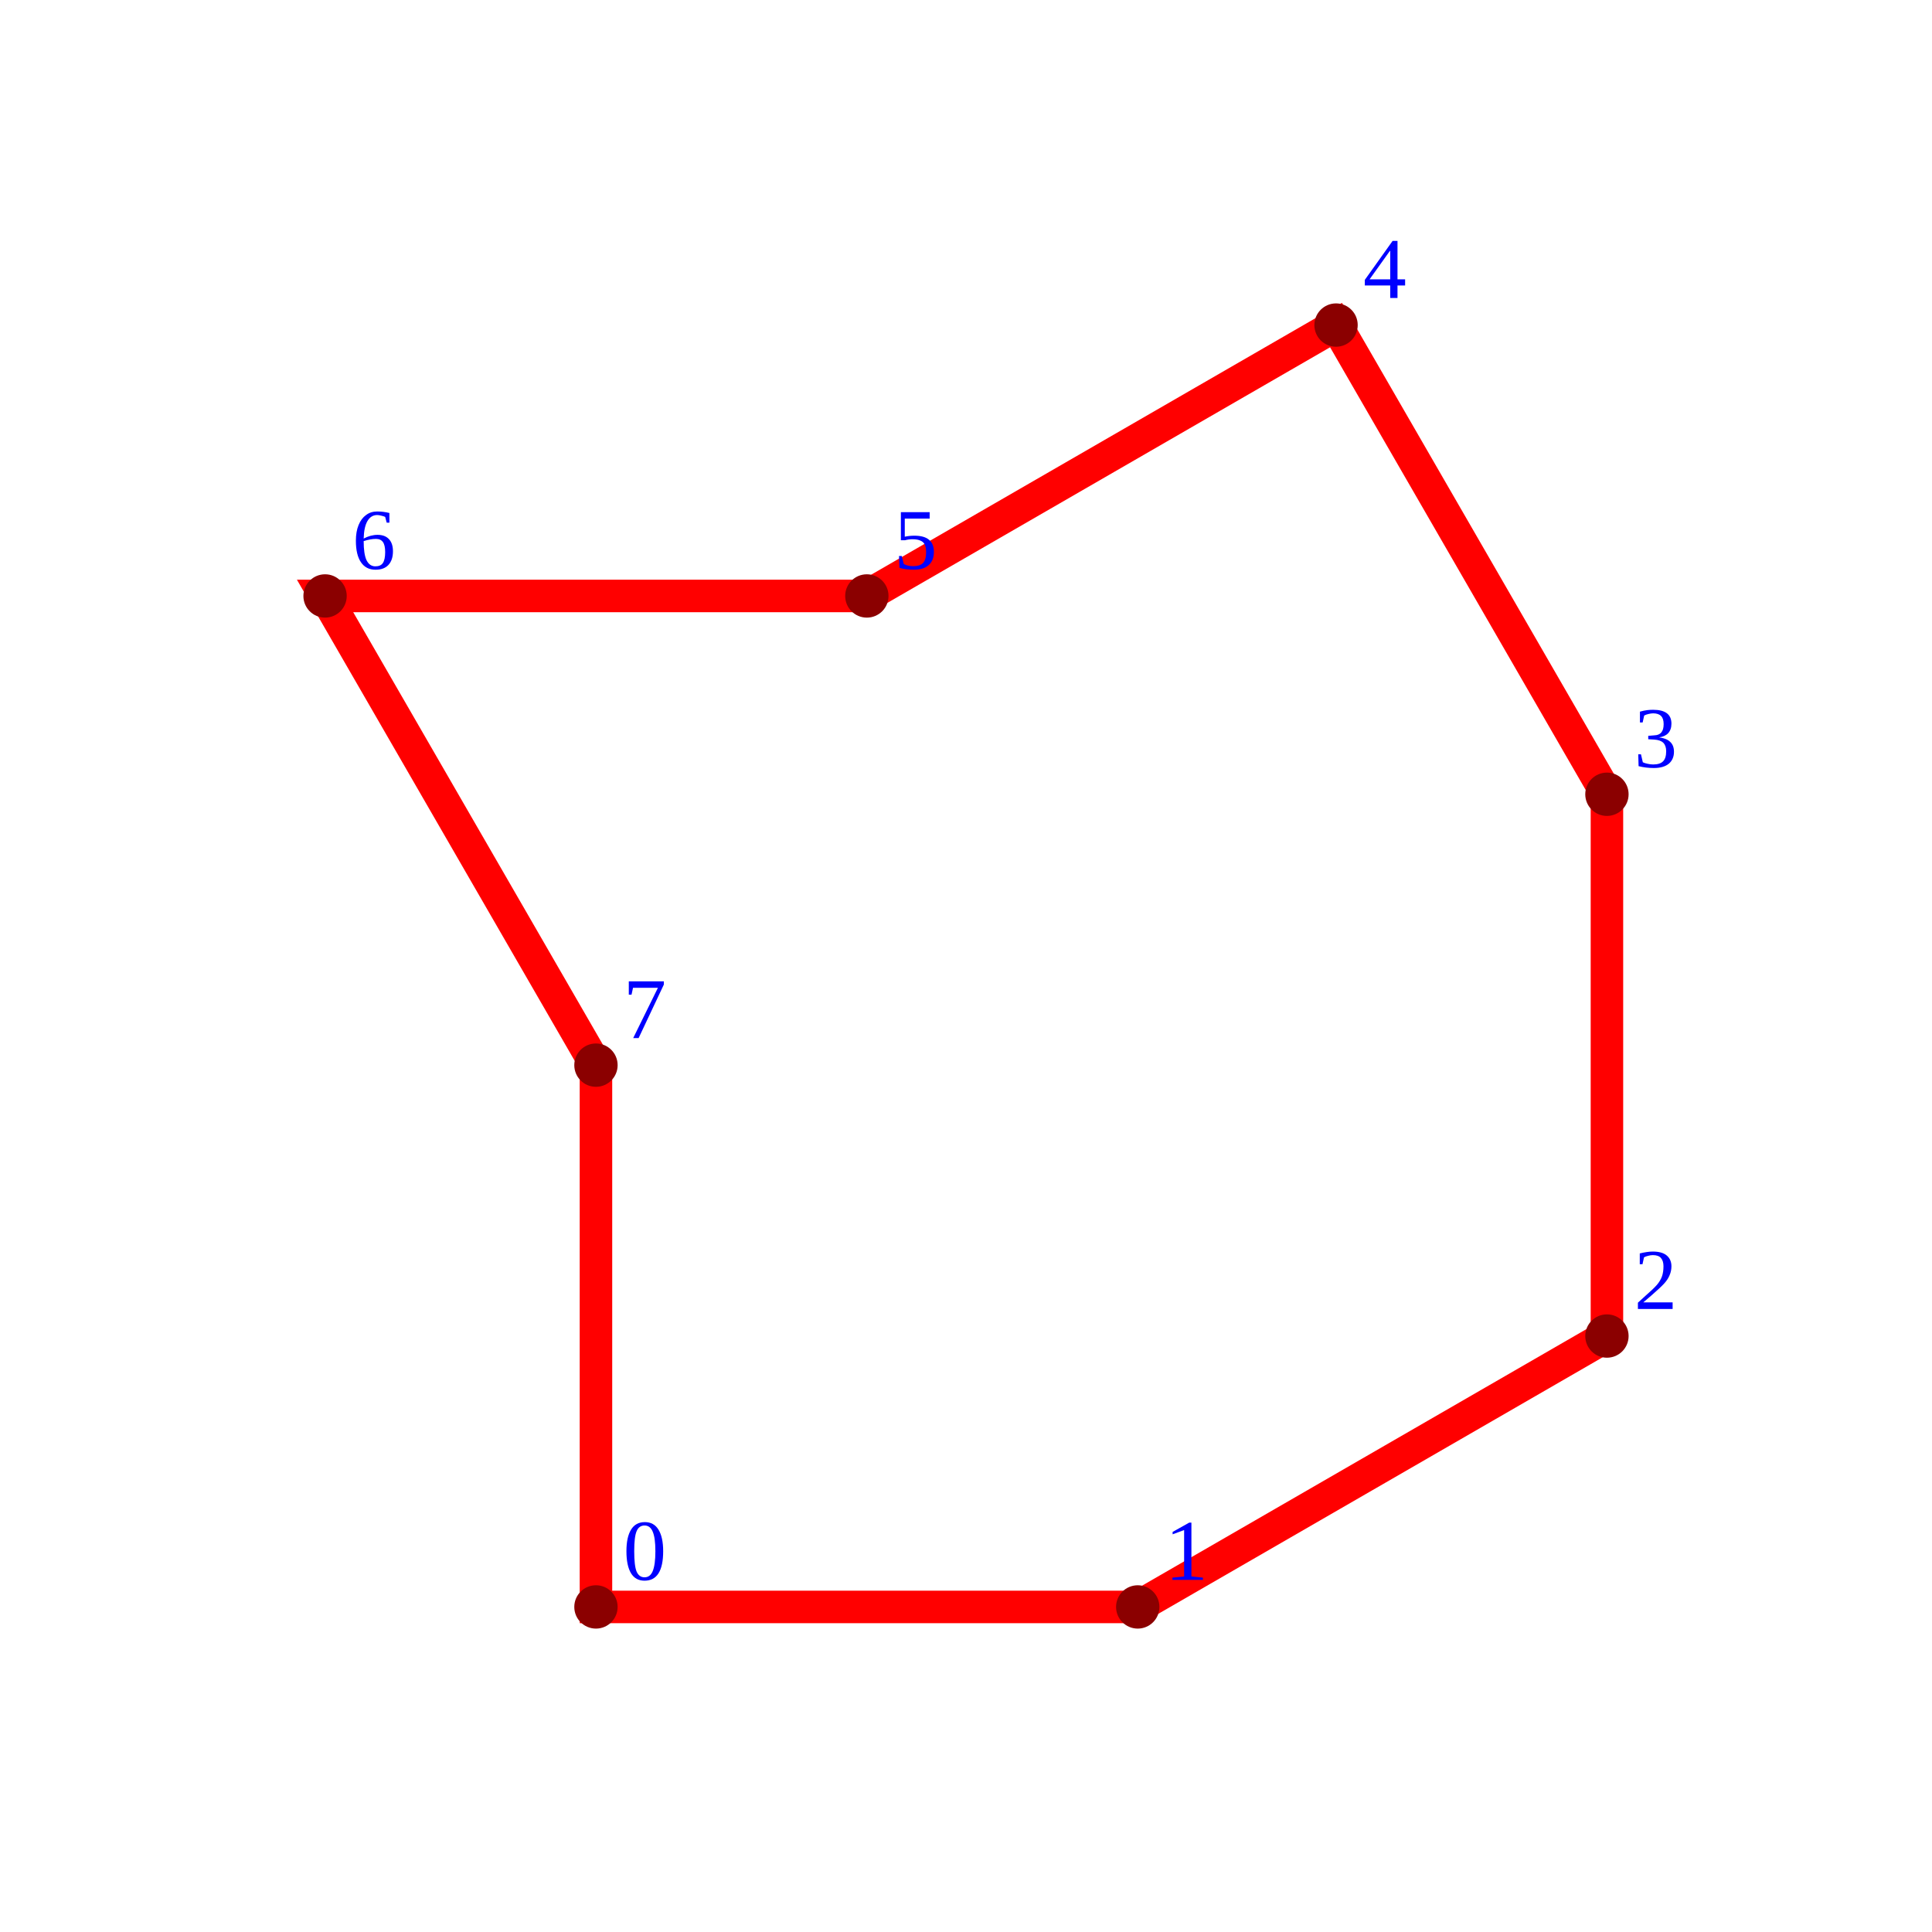
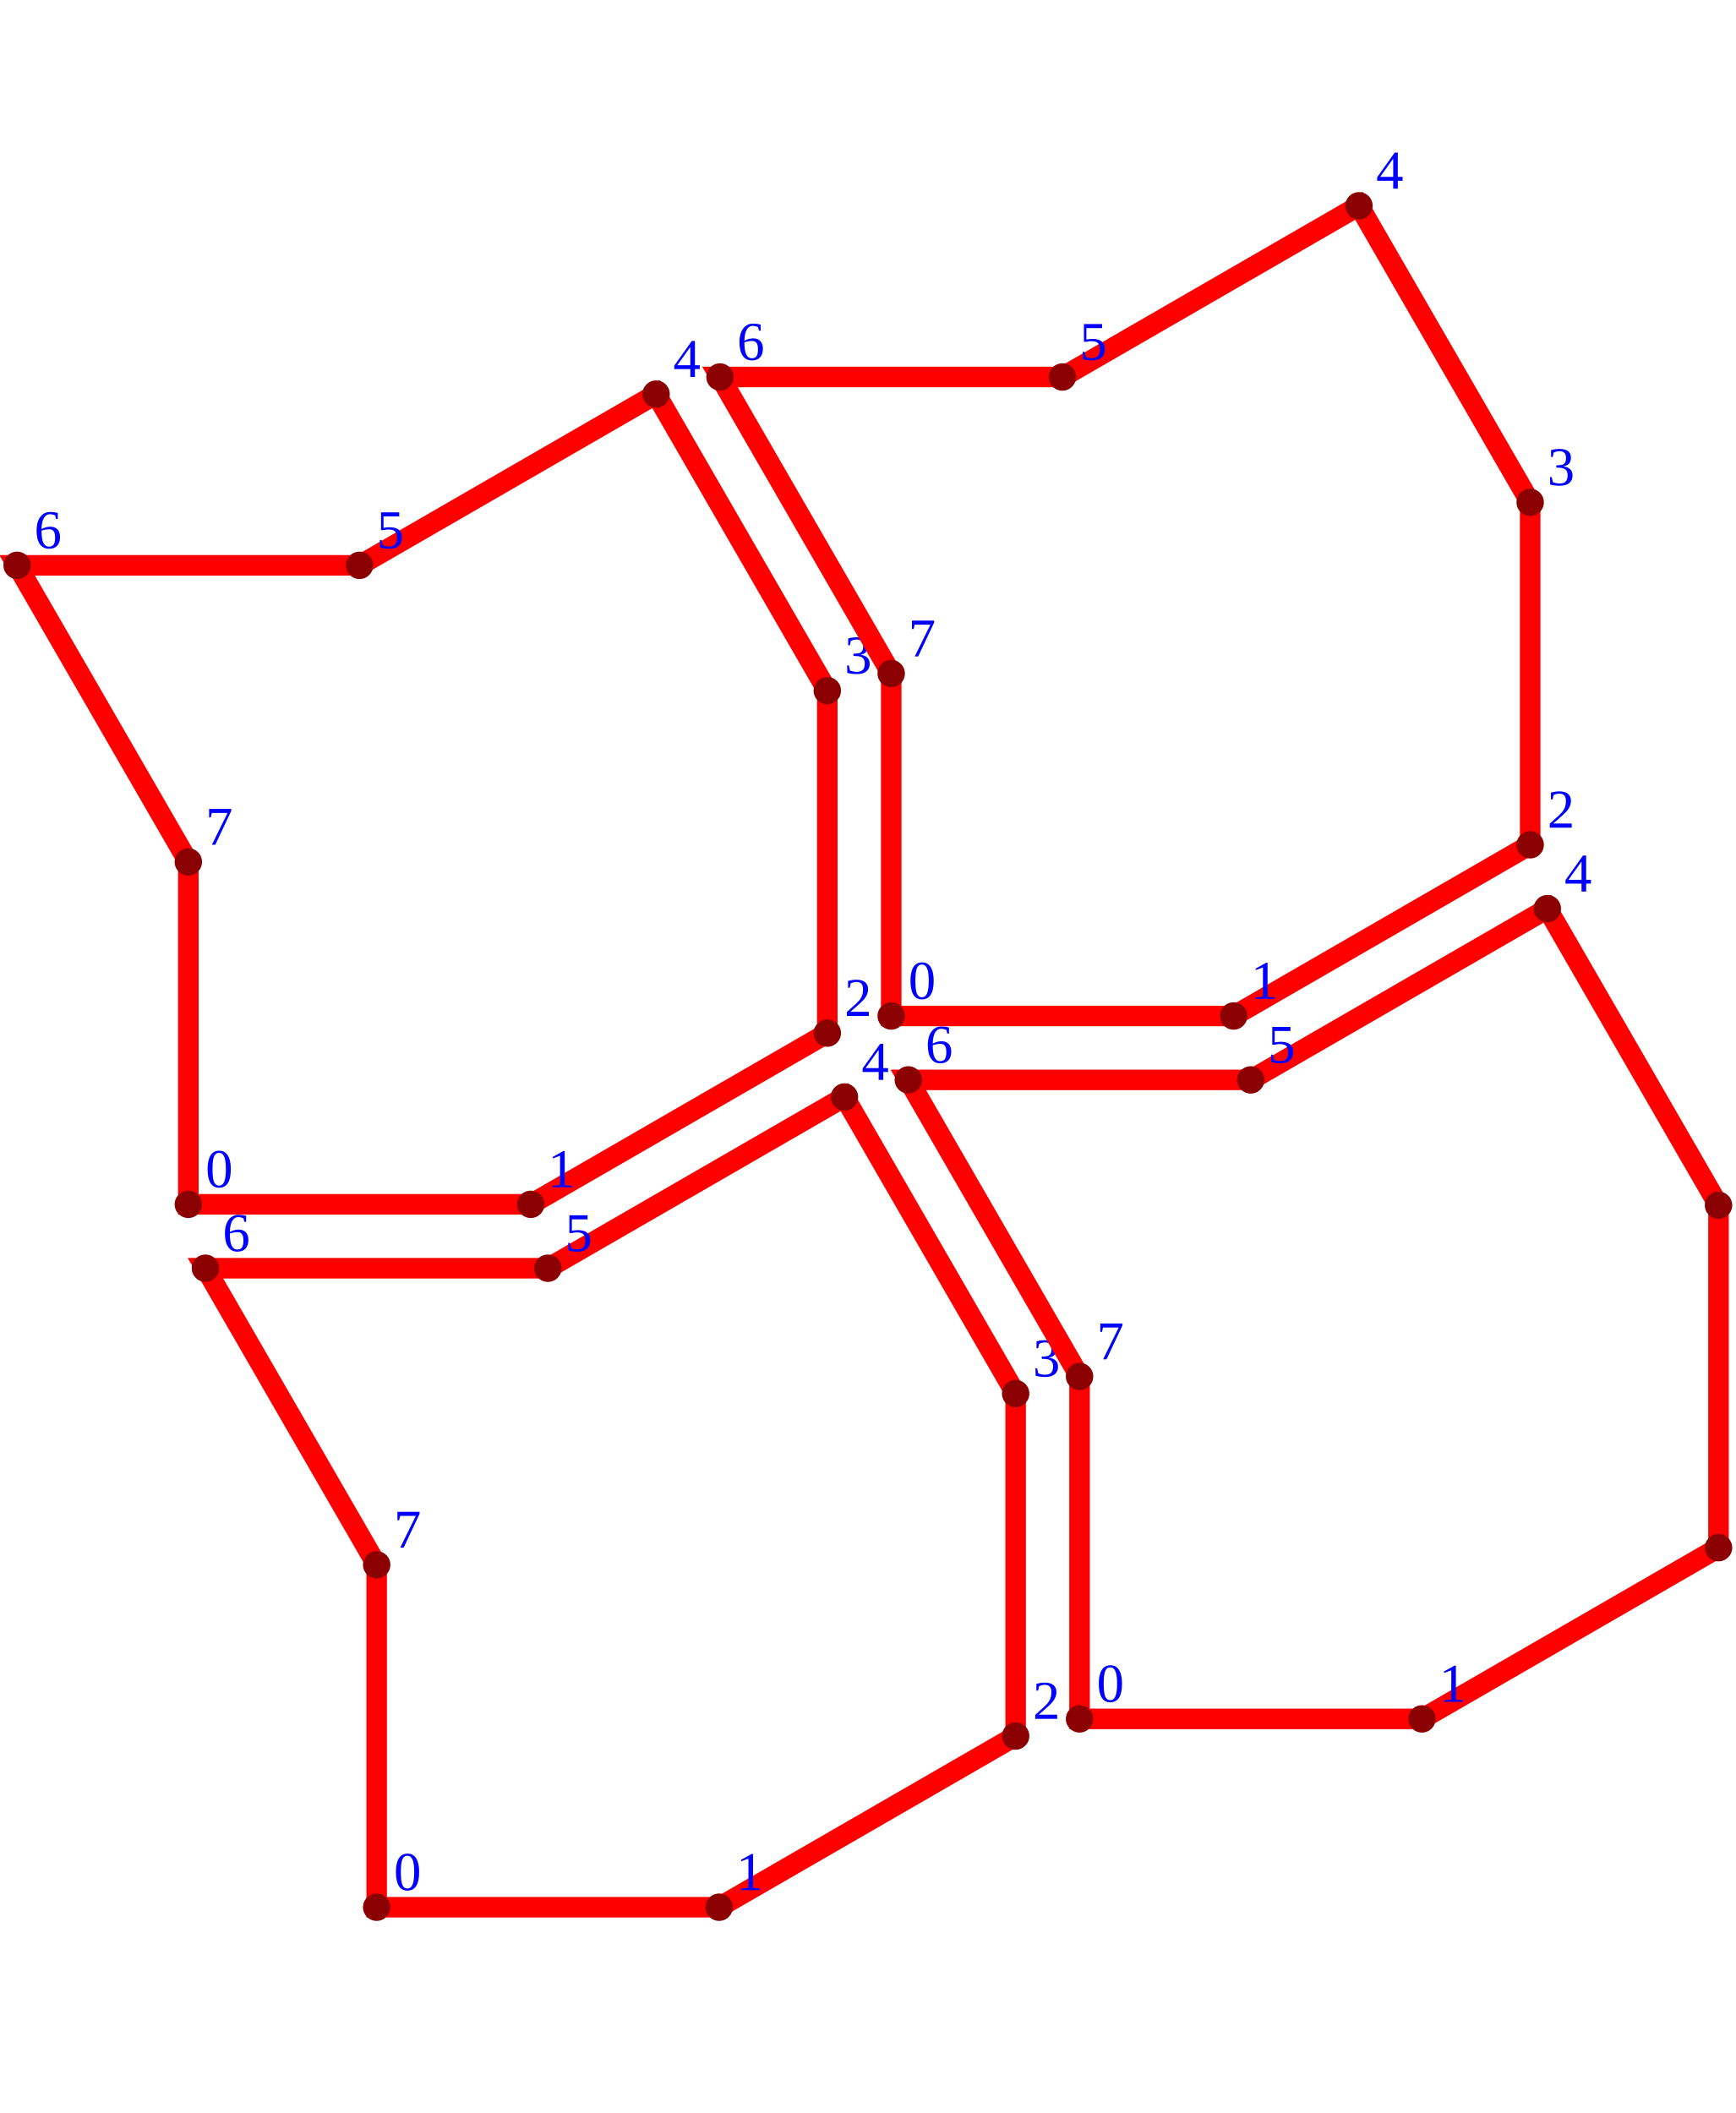
- <svg xmlns="http://www.w3.org/2000/svg" width="178" height="178" viewBox="-55 -148.301 178.301 178.301">
+ <svg xmlns="http://www.w3.org/2000/svg" width="253" height="308" viewBox="-55 -278.433 253.433 308.433">
  <g>
-     <g stroke="red" stroke-width="3.0" fill="none">
-       <polygon points="0,0 50,0 93.301,-25 93.301,-75 68.301,-118.301 25,-93.301 -25,-93.301 -0,-50" />
+     <g>
+       <g stroke="red" stroke-width="3.0" fill="none">
+         <polygon points="0,0 50,0 93.301,-25 93.301,-75 68.301,-118.301 25,-93.301 -25,-93.301 -0,-50" />
+       </g>
+       <g fill="darkred">
+         <circle cx="0" cy="0" r="2.0" />
+         <circle cx="50" cy="0" r="2.0" />
+         <circle cx="93.301" cy="-25" r="2.0" />
+         <circle cx="93.301" cy="-75" r="2.0" />
+         <circle cx="68.301" cy="-118.301" r="2.0" />
+         <circle cx="25" cy="-93.301" r="2.0" />
+         <circle cx="-25" cy="-93.301" r="2.0" />
+         <circle cx="-0" cy="-50" r="2.0" />
+       </g>
+       <g font-size="8" fill="blue">
+         <text x="2.5" y="-2.5">0</text>
+         <text x="52.5" y="-2.5">1</text>
+         <text x="95.801" y="-27.5">2</text>
+         <text x="95.801" y="-77.5">3</text>
+         <text x="70.801" y="-120.801">4</text>
+         <text x="27.5" y="-95.801">5</text>
+         <text x="-22.5" y="-95.801">6</text>
+         <text x="2.5" y="-52.5">7</text>
+       </g>
    </g>
-     <g fill="darkred">
-       <circle cx="0" cy="0" r="2.0" />
-       <circle cx="50" cy="0" r="2.0" />
-       <circle cx="93.301" cy="-25" r="2.0" />
-       <circle cx="93.301" cy="-75" r="2.0" />
-       <circle cx="68.301" cy="-118.301" r="2.0" />
-       <circle cx="25" cy="-93.301" r="2.0" />
-       <circle cx="-25" cy="-93.301" r="2.0" />
-       <circle cx="-0" cy="-50" r="2.0" />
+   </g>
+   <g transform="translate(102.6314, -27.5)">
+     <g>
+       <g stroke="red" stroke-width="3.0" fill="none">
+         <polygon points="0,0 50,0 93.301,-25 93.301,-75 68.301,-118.301 25,-93.301 -25,-93.301 -0,-50" />
+       </g>
+       <g fill="darkred">
+         <circle cx="0" cy="0" r="2.0" />
+         <circle cx="50" cy="0" r="2.0" />
+         <circle cx="93.301" cy="-25" r="2.0" />
+         <circle cx="93.301" cy="-75" r="2.0" />
+         <circle cx="68.301" cy="-118.301" r="2.0" />
+         <circle cx="25" cy="-93.301" r="2.0" />
+         <circle cx="-25" cy="-93.301" r="2.0" />
+         <circle cx="-0" cy="-50" r="2.0" />
+       </g>
+       <g font-size="8" fill="blue">
+         <text x="2.5" y="-2.5">0</text>
+         <text x="52.5" y="-2.5">1</text>
+         <text x="95.801" y="-27.5">2</text>
+         <text x="95.801" y="-77.5">3</text>
+         <text x="70.801" y="-120.801">4</text>
+         <text x="27.5" y="-95.801">5</text>
+         <text x="-22.5" y="-95.801">6</text>
+         <text x="2.5" y="-52.5">7</text>
+       </g>
    </g>
-     <g font-size="8" fill="blue">
-       <text x="2.5" y="-2.5">0</text>
-       <text x="52.5" y="-2.5">1</text>
-       <text x="95.801" y="-27.5">2</text>
-       <text x="95.801" y="-77.5">3</text>
-       <text x="70.801" y="-120.801">4</text>
-       <text x="27.5" y="-95.801">5</text>
-       <text x="-22.5" y="-95.801">6</text>
-       <text x="2.5" y="-52.5">7</text>
+   </g>
+   <g transform="translate(-27.5, -102.6314)">
+     <g>
+       <g stroke="red" stroke-width="3.0" fill="none">
+         <polygon points="0,0 50,0 93.301,-25 93.301,-75 68.301,-118.301 25,-93.301 -25,-93.301 -0,-50" />
+       </g>
+       <g fill="darkred">
+         <circle cx="0" cy="0" r="2.0" />
+         <circle cx="50" cy="0" r="2.0" />
+         <circle cx="93.301" cy="-25" r="2.0" />
+         <circle cx="93.301" cy="-75" r="2.0" />
+         <circle cx="68.301" cy="-118.301" r="2.0" />
+         <circle cx="25" cy="-93.301" r="2.0" />
+         <circle cx="-25" cy="-93.301" r="2.0" />
+         <circle cx="-0" cy="-50" r="2.0" />
+       </g>
+       <g font-size="8" fill="blue">
+         <text x="2.5" y="-2.5">0</text>
+         <text x="52.5" y="-2.5">1</text>
+         <text x="95.801" y="-27.5">2</text>
+         <text x="95.801" y="-77.5">3</text>
+         <text x="70.801" y="-120.801">4</text>
+         <text x="27.5" y="-95.801">5</text>
+         <text x="-22.5" y="-95.801">6</text>
+         <text x="2.5" y="-52.5">7</text>
+       </g>
+     </g>
+   </g>
+   <g transform="translate(75.1314, -130.1314)">
+     <g>
+       <g stroke="red" stroke-width="3.0" fill="none">
+         <polygon points="0,0 50,0 93.301,-25 93.301,-75 68.301,-118.301 25,-93.301 -25,-93.301 -0,-50" />
+       </g>
+       <g fill="darkred">
+         <circle cx="0" cy="0" r="2.0" />
+         <circle cx="50" cy="0" r="2.0" />
+         <circle cx="93.301" cy="-25" r="2.0" />
+         <circle cx="93.301" cy="-75" r="2.0" />
+         <circle cx="68.301" cy="-118.301" r="2.0" />
+         <circle cx="25" cy="-93.301" r="2.0" />
+         <circle cx="-25" cy="-93.301" r="2.0" />
+         <circle cx="-0" cy="-50" r="2.0" />
+       </g>
+       <g font-size="8" fill="blue">
+         <text x="2.5" y="-2.5">0</text>
+         <text x="52.5" y="-2.5">1</text>
+         <text x="95.801" y="-27.5">2</text>
+         <text x="95.801" y="-77.5">3</text>
+         <text x="70.801" y="-120.801">4</text>
+         <text x="27.5" y="-95.801">5</text>
+         <text x="-22.5" y="-95.801">6</text>
+         <text x="2.5" y="-52.5">7</text>
+       </g>
    </g>
  </g>
</svg>
